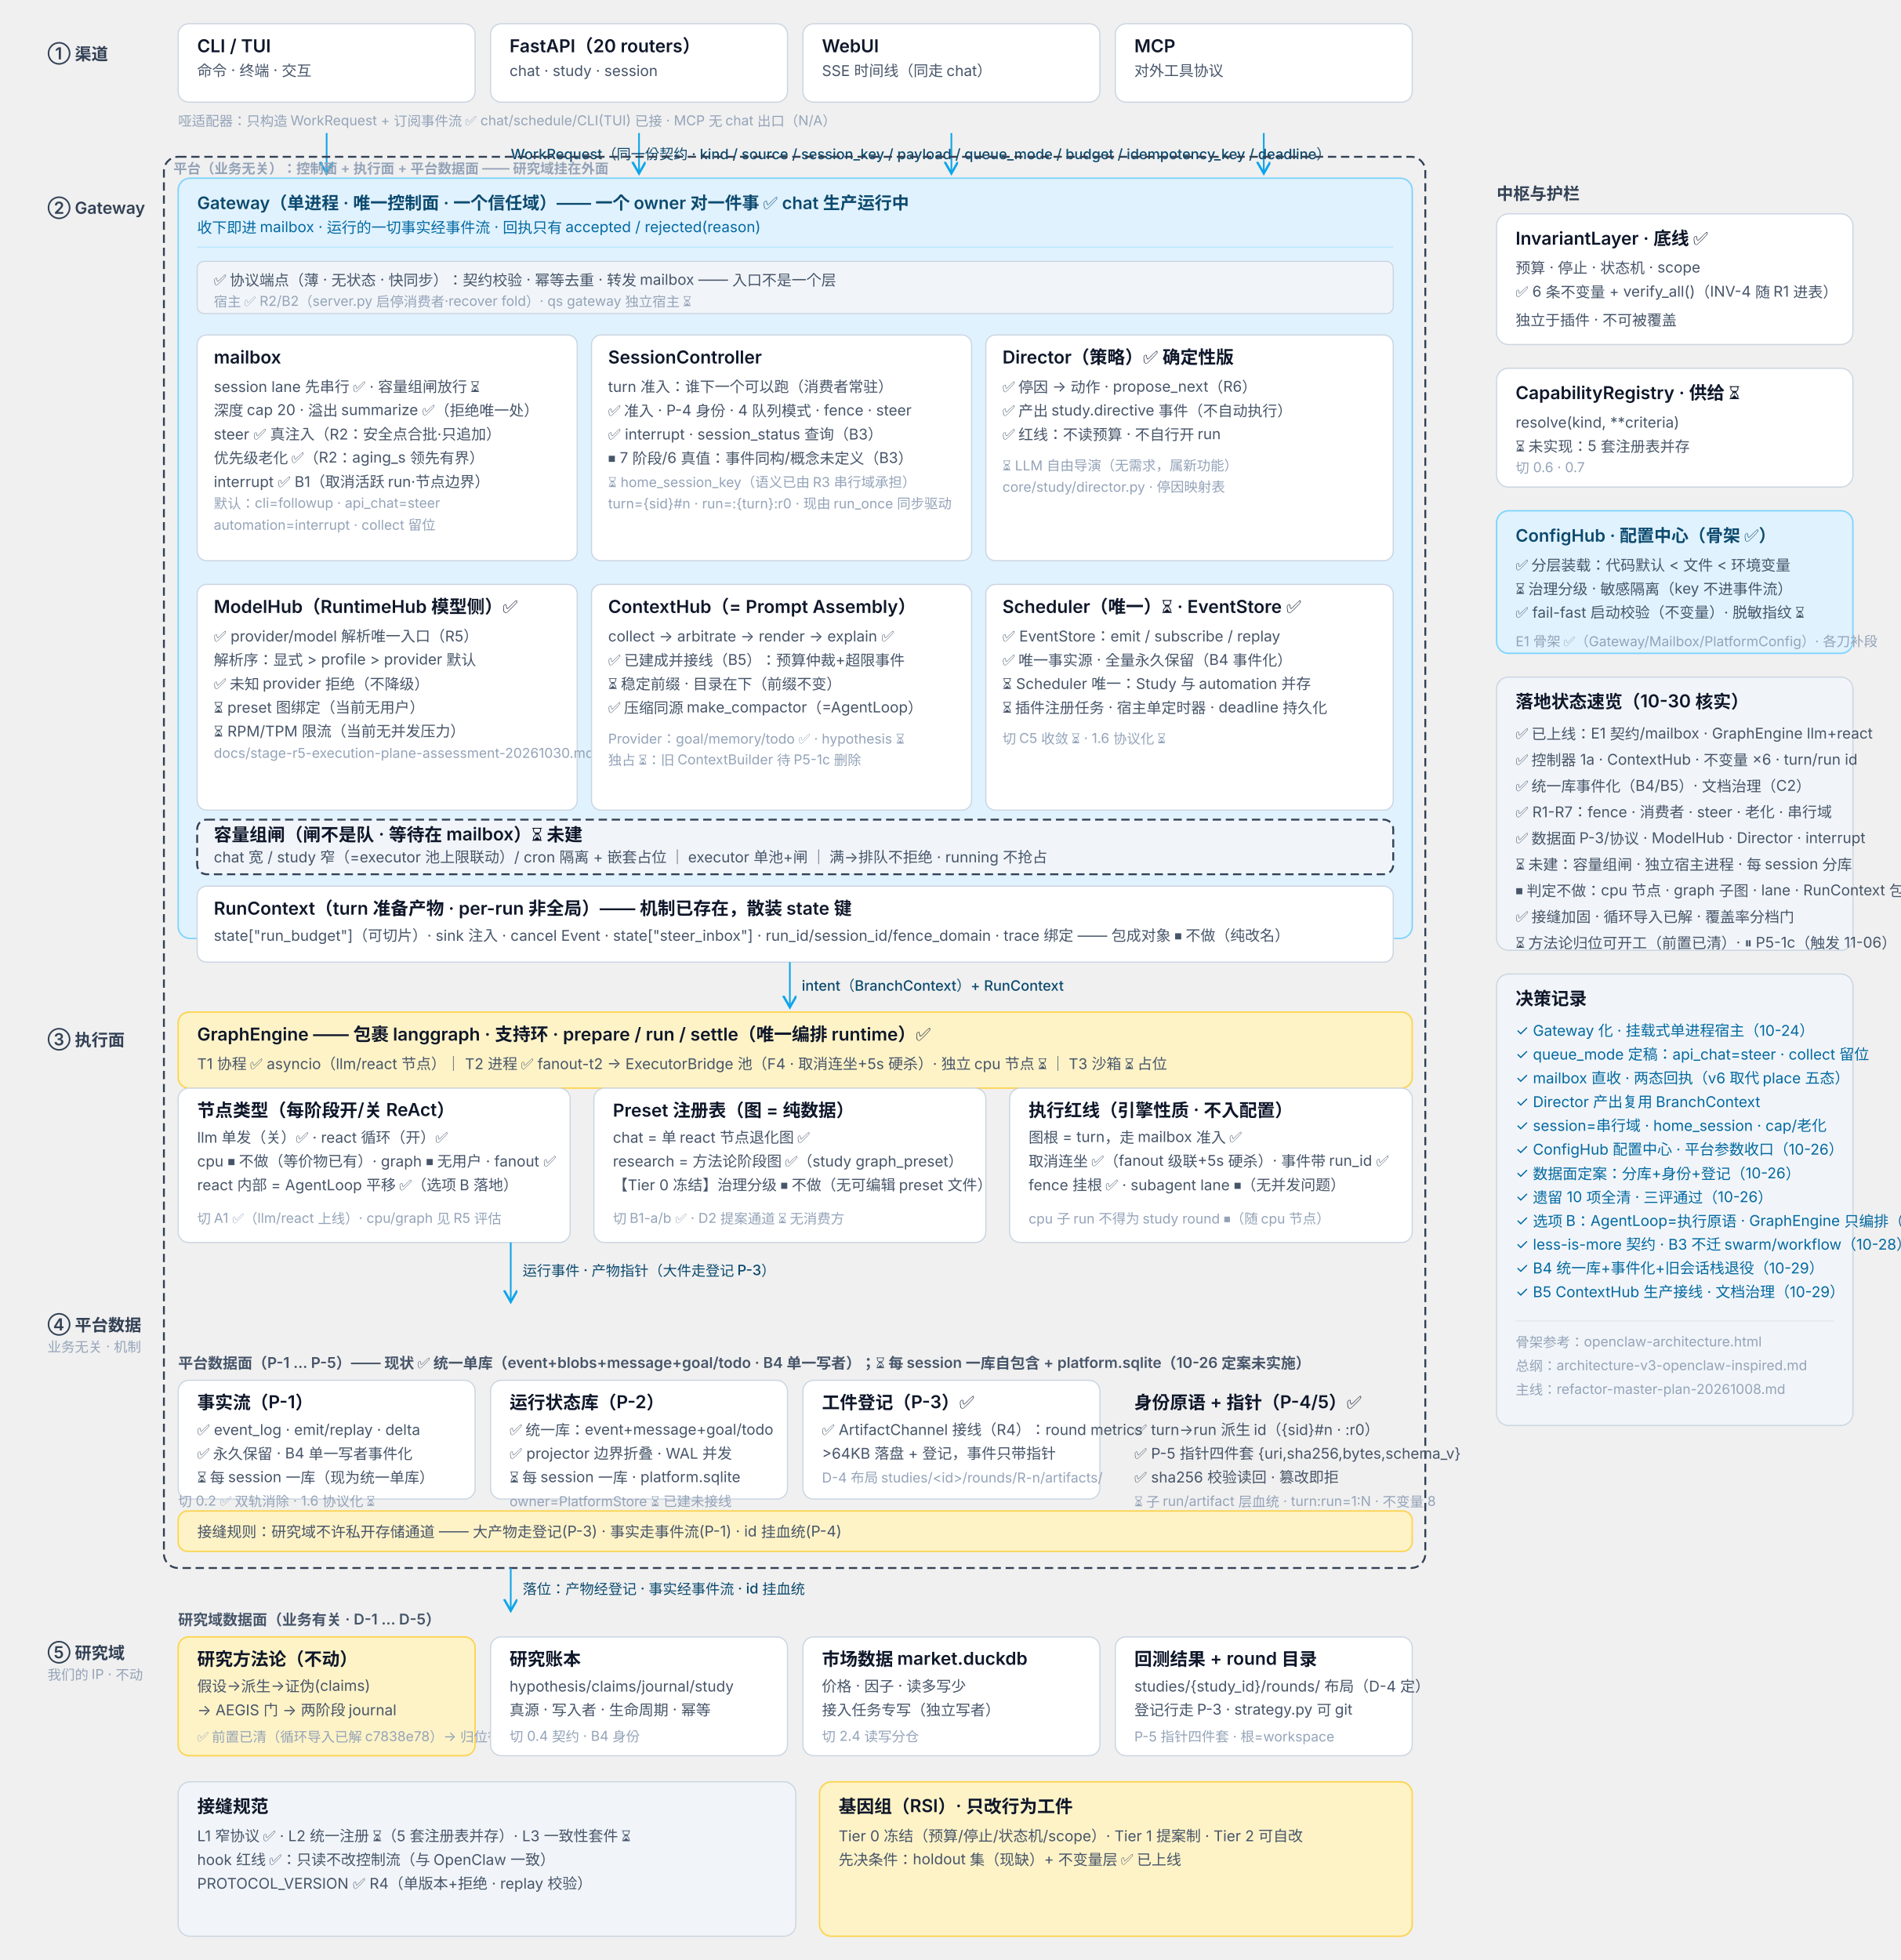
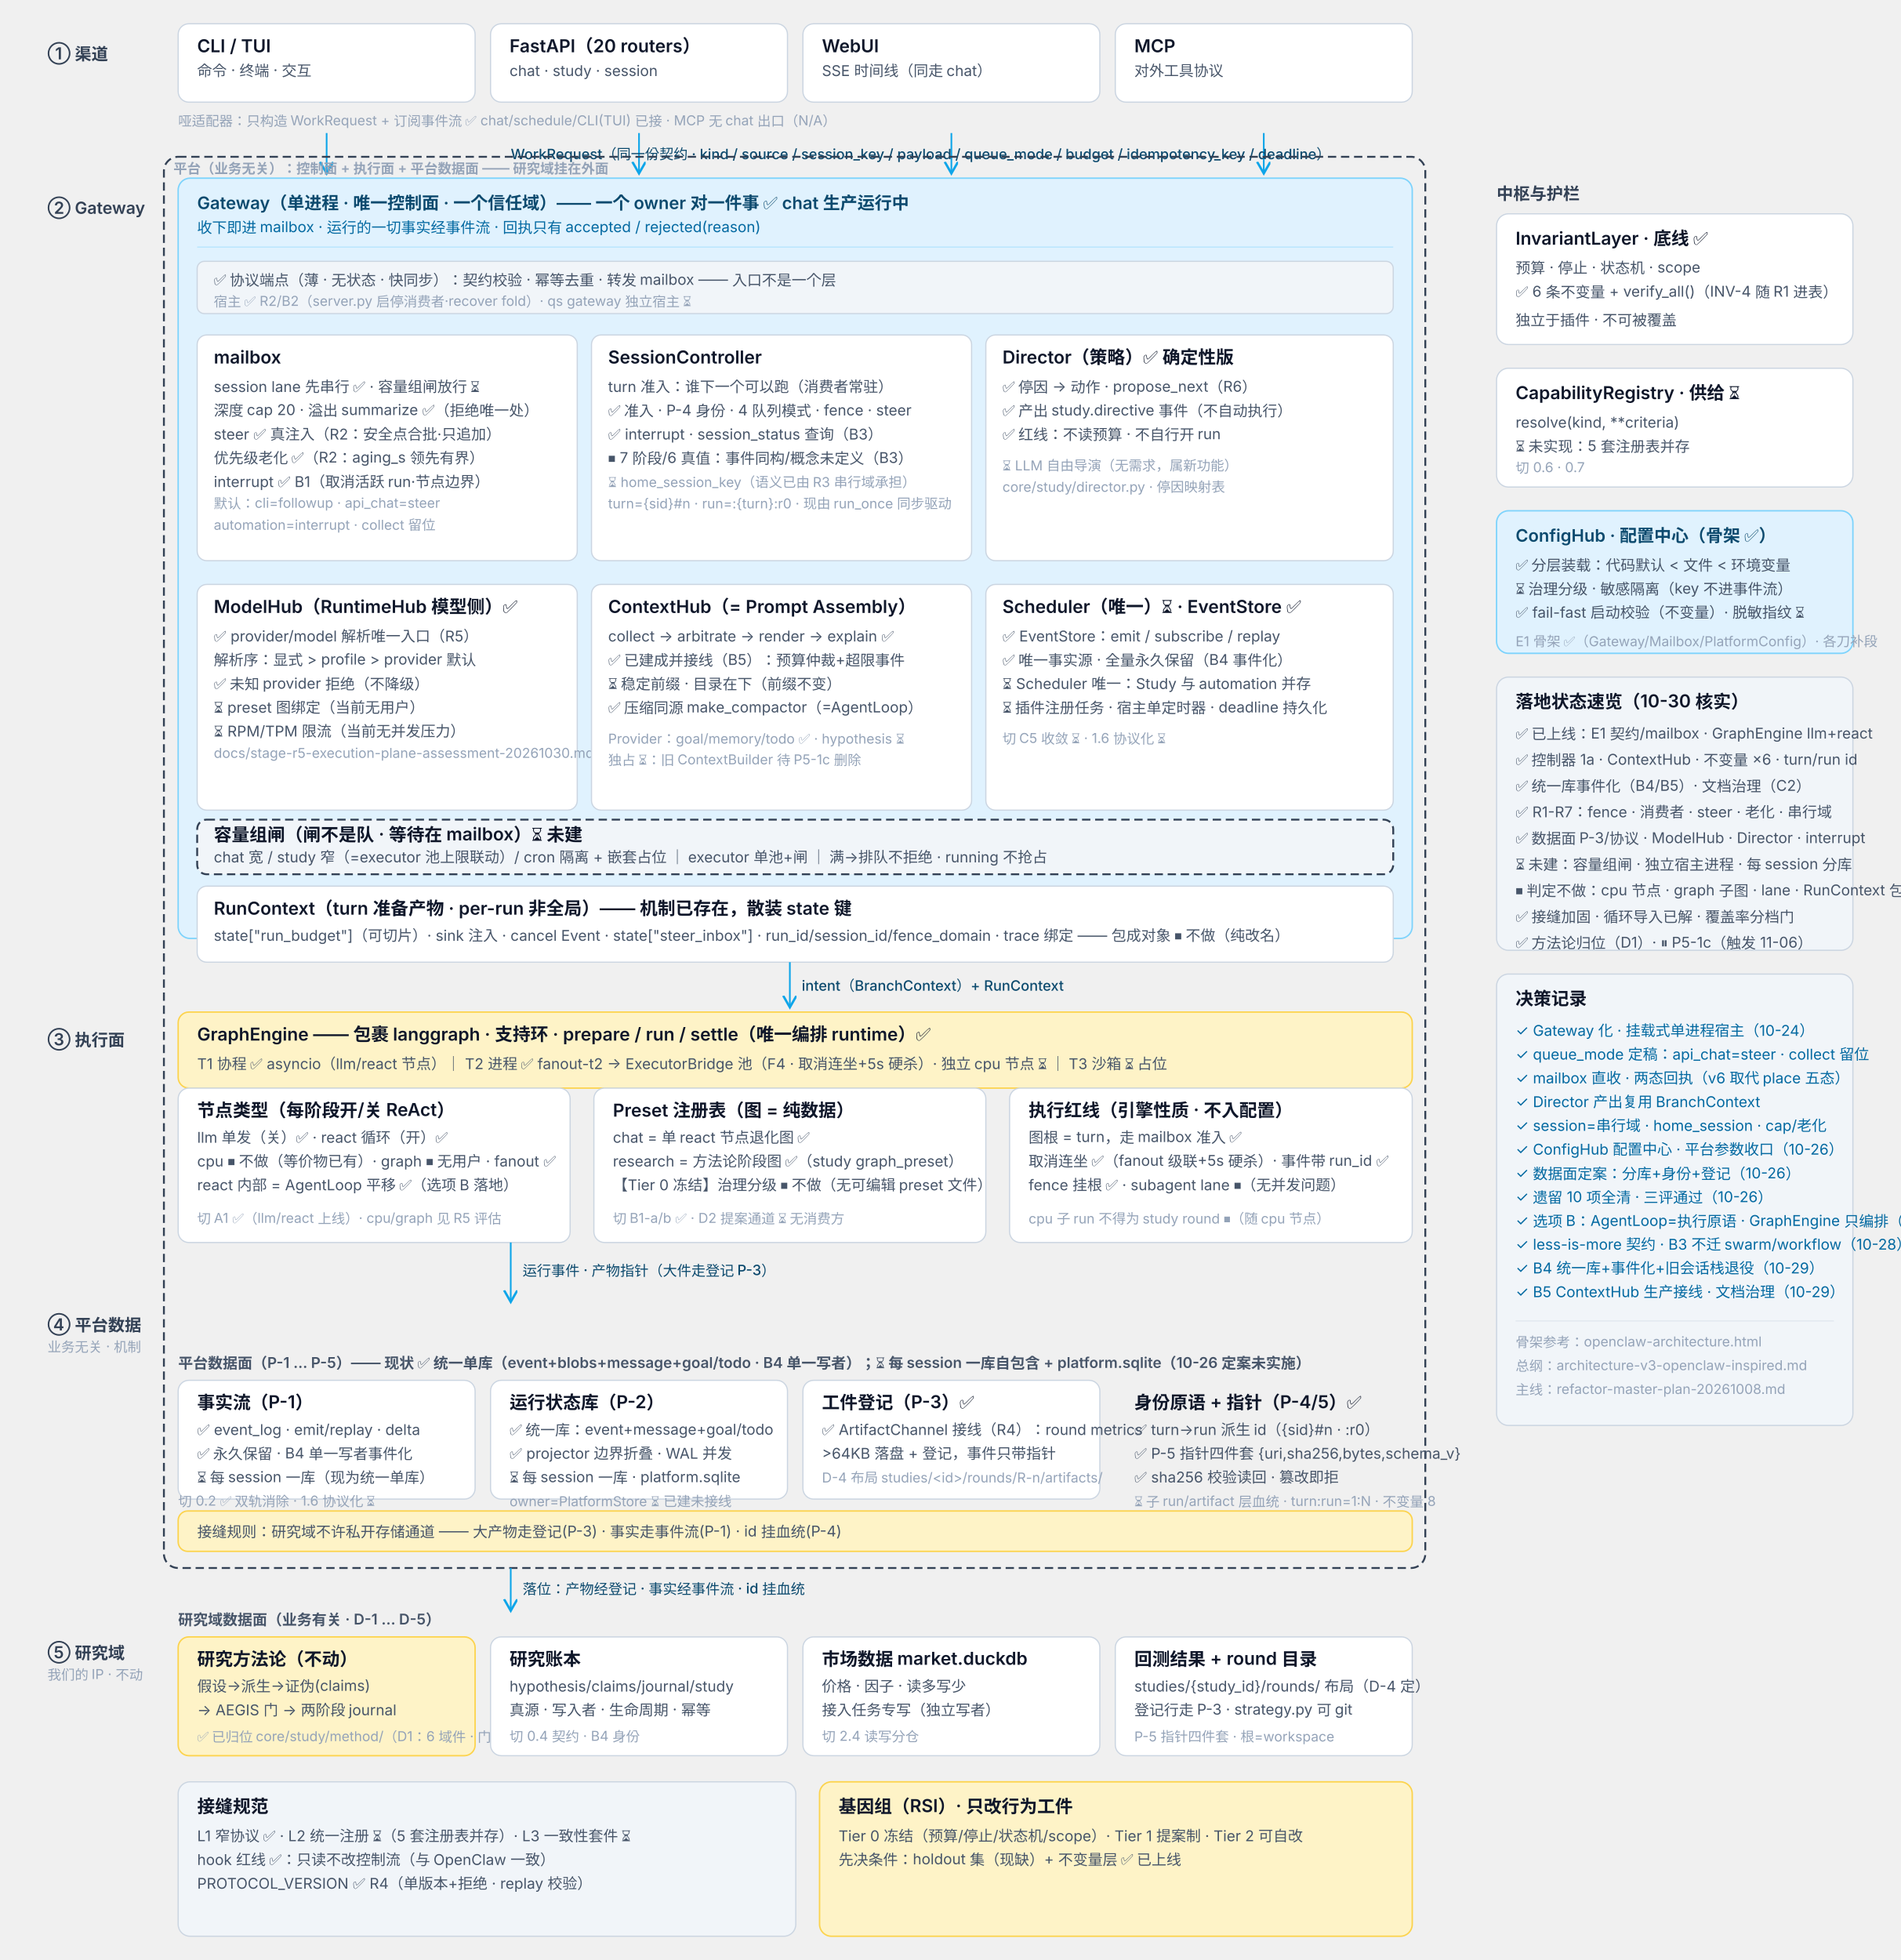
<svg xmlns="http://www.w3.org/2000/svg" viewBox="0 0 1600 1650" width="1600" height="1650" font-family="-apple-system, 'PingFang SC', 'Microsoft YaHei', sans-serif">
  <style>
    .lyr{font-size:14px;font-weight:600;fill:#334155}
    .bt{font-size:15px;font-weight:600;fill:#0f172a}
    .st{font-size:12.5px;fill:#475569}
    .sm{font-size:11.5px;fill:#94a3b8}
    .hub{font-size:14.5px;font-weight:600;fill:#0c4a6e}
    .hq{font-size:12.5px;fill:#0369a1}
    .flow-lbl{font-size:12px;font-weight:500;fill:#0c4a6e}
    .box{fill:#fff;stroke:#cbd5e1;stroke-width:1}
    .boxb{fill:#e0f2fe;stroke:#7dd3fc;stroke-width:1.2}
    .boxa{fill:#fef3c7;stroke:#fcd34d;stroke-width:1.2}
    .boxd{fill:#f1f5f9;stroke:#334155;stroke-width:1.6;stroke-dasharray:7 4}
    .boxg{fill:#f1f5f9;stroke:#cbd5e1;stroke-width:1}
    .arb{stroke:#0ea5e9;stroke-width:1.4;fill:none;marker-end:url(#a2)}
  </style>
  <defs>
    <marker id="a2" markerWidth="9" markerHeight="9" refX="7" refY="4" orient="auto">
      <path d="M0,0 L7,4 L0,8" fill="none" stroke="#0ea5e9" stroke-width="1.4" />
    </marker>
  </defs>
  <text x="40" y="50" class="lyr">① 渠道</text>
  <rect x="150" y="20" width="250" height="66" rx="9" class="box" />
  <text x="166" y="44" class="bt">CLI / TUI</text>
  <text x="166" y="64" class="st">命令 · 终端 · 交互</text>
  <rect x="413" y="20" width="250" height="66" rx="9" class="box" />
  <text x="429" y="44" class="bt">FastAPI（20 routers）</text>
  <text x="429" y="64" class="st">chat · study · session</text>
  <rect x="676" y="20" width="250" height="66" rx="9" class="box" />
  <text x="692" y="44" class="bt">WebUI</text>
  <text x="692" y="64" class="st">SSE 时间线（同走 chat）</text>
  <rect x="939" y="20" width="250" height="66" rx="9" class="box" />
  <text x="955" y="44" class="bt">MCP</text>
  <text x="955" y="64" class="st">对外工具协议</text>
  <text x="150" y="106" class="sm">哑适配器：只构造 WorkRequest + 订阅事件流 ✅ chat/schedule/CLI(TUI) 已接 · MCP 无 chat 出口（N/A）</text>
  <line x1="275" y1="112" x2="275" y2="146" class="arb" />
  <line x1="538" y1="112" x2="538" y2="146" class="arb" />
  <line x1="801" y1="112" x2="801" y2="146" class="arb" />
  <line x1="1064" y1="112" x2="1064" y2="146" class="arb" />
  <text x="430" y="134" class="flow-lbl">WorkRequest（同一份契约 · kind / source / session_key / payload / queue_mode / budget / idempotency_key / deadline）</text>
  <rect x="138" y="132" width="1062" height="1188" rx="12" class="boxd" style="fill:none" />
  <text x="146" y="146" class="sm" style="font-weight:600">平台（业务无关）：控制面 + 执行面 + 平台数据面 —— 研究域挂在外面</text>
  <text x="40" y="180" class="lyr">② Gateway</text>
  <rect x="150" y="150" width="1039" height="640" rx="10" class="boxb" />
  <text x="166" y="176" class="hub">Gateway（单进程 · 唯一控制面 · 一个信任域）—— 一个 owner 对一件事 ✅ chat 生产运行中</text>
  <text x="166" y="196" class="hq">收下即进 mailbox · 运行的一切事实经事件流 · 回执只有 accepted / rejected(reason)</text>
  <line x1="166" y1="208" x2="1173" y2="208" stroke="#bae6fd" />
  <rect x="166" y="220" width="1007" height="44" rx="6" class="boxg" />
  <text x="180" y="240" class="st">✅ 协议端点（薄 · 无状态 · 快同步）：契约校验 · 幂等去重 · 转发 mailbox —— 入口不是一个层</text>
  <text x="180" y="258" class="sm">宿主 ✅ R2/B2（server.py 启停消费者·recover fold）· qs gateway 独立宿主 ⏳</text>
  <rect x="166" y="282" width="320" height="190" rx="8" class="box" />
  <text x="180" y="306" class="bt">mailbox</text>
  <text x="180" y="330" class="st">session lane 先串行 ✅ · 容量组闸放行 ⏳</text>
  <text x="180" y="350" class="st">深度 cap 20 · 溢出 summarize ✅（拒绝唯一处）</text>
  <text x="180" y="370" class="st">steer ✅ 真注入（R2：安全点合批·只追加）</text>
  <text x="180" y="390" class="st">优先级老化 ✅（R2：aging_s 领先有界）</text>
  <text x="180" y="410" class="st">interrupt ✅ B1（取消活跃 run·节点边界）</text>
  <text x="180" y="428" class="sm">默认：cli=followup · api_chat=steer</text>
  <text x="180" y="446" class="sm">automation=interrupt · collect 留位</text>
  <rect x="498" y="282" width="320" height="190" rx="8" class="box" />
  <text x="512" y="306" class="bt">SessionController</text>
  <text x="512" y="330" class="st">turn 准入：谁下一个可以跑（消费者常驻）</text>
  <text x="512" y="350" class="st">✅ 准入 · P-4 身份 · 4 队列模式 · fence · steer</text>
  <text x="512" y="370" class="st">✅ interrupt · session_status 查询（B3）</text>
  <text x="512" y="390" class="st">⏹ 7 阶段/6 真值：事件同构/概念未定义（B3）</text>
  <text x="512" y="410" class="sm">⏳ home_session_key（语义已由 R3 串行域承担）</text>
  <text x="512" y="428" class="sm">turn={sid}#n · run=:{turn}:r0 · 现由 run_once 同步驱动</text>
  <rect x="830" y="282" width="343" height="190" rx="8" class="box" />
  <text x="844" y="306" class="bt">Director（策略）✅ 确定性版</text>
  <text x="844" y="330" class="st">✅ 停因 → 动作 · propose_next（R6）</text>
  <text x="844" y="350" class="st">✅ 产出 study.directive 事件（不自动执行）</text>
  <text x="844" y="370" class="st">✅ 红线：不读预算 · 不自行开 run</text>
  <text x="844" y="396" class="sm">⏳ LLM 自由导演（无需求，属新功能）</text>
  <text x="844" y="414" class="sm">core/study/director.py · 停因映射表</text>
  <rect x="166" y="492" width="320" height="190" rx="8" class="box" />
  <text x="180" y="516" class="bt">ModelHub（RuntimeHub 模型侧）✅</text>
  <text x="180" y="540" class="st">✅ provider/model 解析唯一入口（R5）</text>
  <text x="180" y="560" class="st">解析序：显式 &gt; profile &gt; provider 默认</text>
  <text x="180" y="580" class="st">✅ 未知 provider 拒绝（不降级）</text>
  <text x="180" y="600" class="st">⏳ preset 图绑定（当前无用户）</text>
  <text x="180" y="620" class="st">⏳ RPM/TPM 限流（当前无并发压力）</text>
  <text x="180" y="638" class="sm">docs/stage-r5-execution-plane-assessment-20261030.md</text>
  <rect x="498" y="492" width="320" height="190" rx="8" class="box" />
  <text x="512" y="516" class="bt">ContextHub（= Prompt Assembly）</text>
  <text x="512" y="540" class="st">collect → arbitrate → render → explain ✅</text>
  <text x="512" y="560" class="st">✅ 已建成并接线（B5）：预算仲裁+超限事件</text>
  <text x="512" y="580" class="st">⏳ 稳定前缀 · 目录在下（前缀不变）</text>
  <text x="512" y="600" class="st">✅ 压缩同源 make_compactor（=AgentLoop）</text>
  <text x="512" y="626" class="sm">Provider：goal/memory/todo ✅ · hypothesis ⏳</text>
  <text x="512" y="644" class="sm">独占 ⏳：旧 ContextBuilder 待 P5-1c 删除</text>
  <rect x="830" y="492" width="343" height="190" rx="8" class="box" />
  <text x="844" y="516" class="bt">Scheduler（唯一）⏳ · EventStore ✅</text>
  <text x="844" y="540" class="st">✅ EventStore：emit / subscribe / replay</text>
  <text x="844" y="560" class="st">✅ 唯一事实源 · 全量永久保留（B4 事件化）</text>
  <text x="844" y="580" class="st">⏳ Scheduler 唯一：Study 与 automation 并存</text>
  <text x="844" y="600" class="st">⏳ 插件注册任务 · 宿主单定时器 · deadline 持久化</text>
  <text x="844" y="626" class="sm">切 C5 收敛 ⏳ · 1.6 协议化 ⏳</text>
  <rect x="166" y="746" width="1007" height="64" rx="8" class="box" />
  <text x="180" y="770" class="bt">RunContext（turn 准备产物 · per-run 非全局）—— 机制已存在，散装 state 键</text>
  <text x="180" y="792" class="st">state["run_budget"]（可切片）· sink 注入 · cancel Event · state["steer_inbox"] · run_id/session_id/fence_domain · trace 绑定 —— 包成对象 ⏹ 不做（纯改名）</text>
  <rect x="166" y="690" width="1007" height="46" rx="8" class="boxd" />
  <text x="180" y="708" class="bt">容量组闸（闸不是队 · 等待在 mailbox）⏳ 未建</text>
  <text x="180" y="726" class="st">chat 宽 / study 窄（=executor 池上限联动）/ cron 隔离 + 嵌套占位 ｜ executor 单池+闸 ｜ 满→排队不拒绝 · running 不抢占</text>
  <line x1="665" y1="810" x2="665" y2="848" class="arb" />
  <text x="675" y="834" class="flow-lbl">intent（BranchContext）+ RunContext</text>
  <text x="40" y="880" class="lyr">③ 执行面</text>
  <rect x="150" y="852" width="1039" height="64" rx="9" class="boxa" />
  <text x="166" y="876" class="bt">GraphEngine —— 包裹 langgraph · 支持环 · prepare / run / settle（唯一编排 runtime）✅</text>
  <text x="166" y="900" class="st">T1 协程 ✅ asyncio（llm/react 节点）｜ T2 进程 ✅ fanout-t2 → ExecutorBridge 池（F4 · 取消连坐+5s 硬杀）· 独立 cpu 节点 ⏳ ｜ T3 沙箱 ⏳ 占位</text>
  <rect x="150" y="916" width="330" height="130" rx="9" class="box" />
  <text x="166" y="940" class="bt">节点类型（每阶段开/关 ReAct）</text>
  <text x="166" y="962" class="st">llm 单发（关）✅ · react 循环（开）✅</text>
  <text x="166" y="982" class="st">cpu ⏹ 不做（等价物已有）· graph ⏹ 无用户 · fanout ✅</text>
  <text x="166" y="1002" class="st">react 内部 = AgentLoop 平移 ✅（选项 B 落地）</text>
  <text x="166" y="1030" class="sm">切 A1 ✅（llm/react 上线）· cpu/graph 见 R5 评估</text>
  <rect x="500" y="916" width="330" height="130" rx="9" class="box" />
  <text x="516" y="940" class="bt">Preset 注册表（图 = 纯数据）</text>
  <text x="516" y="962" class="st">chat = 单 react 节点退化图 ✅</text>
  <text x="516" y="982" class="st">research = 方法论阶段图 ✅（study graph_preset）</text>
  <text x="516" y="1002" class="st">【Tier 0 冻结】治理分级 ⏹ 不做（无可编辑 preset 文件）</text>
  <text x="516" y="1030" class="sm">切 B1-a/b ✅ · D2 提案通道 ⏳ 无消费方</text>
  <rect x="850" y="916" width="339" height="130" rx="9" class="box" />
  <text x="866" y="940" class="bt">执行红线（引擎性质 · 不入配置）</text>
  <text x="866" y="962" class="st">图根 = turn，走 mailbox 准入 ✅</text>
  <text x="866" y="982" class="st">取消连坐 ✅（fanout 级联+5s 硬杀）· 事件带 run_id ✅</text>
  <text x="866" y="1002" class="st">fence 挂根 ✅ · subagent lane ⏹（无并发问题）</text>
  <text x="866" y="1030" class="sm">cpu 子 run 不得为 study round ⏹（随 cpu 节点）</text>
  <line x1="430" y1="1046" x2="430" y2="1096" class="arb" />
  <text x="440" y="1074" class="flow-lbl">运行事件 · 产物指针（大件走登记 P-3）</text>
  <text x="40" y="1120" class="lyr">④ 平台数据</text>
  <text x="40" y="1138" class="sm">业务无关 · 机制</text>
  <text x="150" y="1152" class="st" style="font-weight:600">平台数据面（P-1 … P-5）—— 现状 ✅ 统一单库（event+blobs+message+goal/todo · B4 单一写者）；⏳ 每 session 一库自包含 + platform.sqlite（10-26 定案未实施）</text>
  <rect x="150" y="1162" width="250" height="100" rx="9" class="box" />
  <text x="166" y="1186" class="bt">事实流（P-1）</text>
  <text x="166" y="1208" class="st">✅ event_log · emit/replay · delta</text>
  <text x="166" y="1228" class="st">✅ 永久保留 · B4 单一写者事件化</text>
  <text x="166" y="1248" class="st">⏳ 每 session 一库（现为统一单库）</text>
  <text x="150" y="1268" class="sm">切 0.2 ✅ 双轨消除 · 1.6 协议化 ⏳</text>
  <rect x="413" y="1162" width="250" height="100" rx="9" class="box" />
  <text x="429" y="1186" class="bt">运行状态库（P-2）</text>
  <text x="429" y="1208" class="st">✅ 统一库：event+message+goal/todo</text>
  <text x="429" y="1228" class="st">✅ projector 边界折叠 · WAL 并发</text>
  <text x="429" y="1248" class="st">⏳ 每 session 一库 · platform.sqlite</text>
  <text x="429" y="1268" class="sm">owner=PlatformStore ⏳ 已建未接线</text>
  <rect x="676" y="1162" width="250" height="100" rx="9" class="box" />
  <text x="692" y="1186" class="bt">工件登记（P-3）✅</text>
  <text x="692" y="1208" class="st">✅ ArtifactChannel 接线（R4）：round metrics</text>
  <text x="692" y="1228" class="st">&gt;64KB 落盘 + 登记，事件只带指针</text>
  <text x="692" y="1248" class="sm">D-4 布局 studies/&lt;id&gt;/rounds/R-n/artifacts/</text>
  <text x="955" y="1186" class="bt">身份原语 + 指针（P-4/5）✅</text>
  <text x="955" y="1208" class="st">✅ turn→run 派生 id（{sid}#n · :r0）</text>
  <text x="955" y="1228" class="st">✅ P-5 指针四件套 {uri,sha256,bytes,schema_v}</text>
  <text x="955" y="1248" class="st">✅ sha256 校验读回 · 篡改即拒</text>
  <text x="955" y="1268" class="sm">⏳ 子 run/artifact 层血统 · turn:run=1:N · 不变量 8</text>
  <rect x="150" y="1272" width="1039" height="34" rx="8" class="boxa" />
  <text x="166" y="1294" class="st">接缝规则：研究域不许私开存储通道 —— 大产物走登记(P-3) · 事实走事件流(P-1) · id 挂血统(P-4)</text>
  <line x1="430" y1="1320" x2="430" y2="1356" class="arb" />
  <text x="440" y="1342" class="flow-lbl">落位：产物经登记 · 事实经事件流 · id 挂血统</text>
  <text x="40" y="1396" class="lyr">⑤ 研究域</text>
  <text x="40" y="1414" class="sm">我们的 IP · 不动</text>
  <text x="150" y="1368" class="st" style="font-weight:600">研究域数据面（业务有关 · D-1 … D-5）</text>
  <rect x="150" y="1378" width="250" height="100" rx="9" class="boxa" />
  <text x="166" y="1402" class="bt">研究方法论（不动）</text>
  <text x="166" y="1424" class="st">假设→派生→证伪(claims)</text>
  <text x="166" y="1444" class="st">→ AEGIS 门 → 两阶段 journal</text>
-   <text x="166" y="1466" class="sm">✅ 前置已清（循环导入已解 c7838e78）→ 归位待做（阶段 D1）</text>
+   <text x="166" y="1466" class="sm">✅ 已归位 core/study/method/（D1：6 域件 · 门禁禁 method→engine）</text>
  <rect x="413" y="1378" width="250" height="100" rx="9" class="box" />
  <text x="429" y="1402" class="bt">研究账本</text>
  <text x="429" y="1424" class="st">hypothesis/claims/journal/study</text>
  <text x="429" y="1444" class="st">真源 · 写入者 · 生命周期 · 幂等</text>
  <text x="429" y="1466" class="sm">切 0.4 契约 · B4 身份</text>
  <rect x="676" y="1378" width="250" height="100" rx="9" class="box" />
  <text x="692" y="1402" class="bt">市场数据 market.duckdb</text>
  <text x="692" y="1424" class="st">价格 · 因子 · 读多写少</text>
  <text x="692" y="1444" class="st">接入任务专写（独立写者）</text>
  <text x="692" y="1466" class="sm">切 2.4 读写分仓</text>
  <rect x="939" y="1378" width="250" height="100" rx="9" class="box" />
  <text x="955" y="1402" class="bt">回测结果 + round 目录</text>
  <text x="955" y="1424" class="st">studies/{study_id}/rounds/ 布局（D-4 定）</text>
  <text x="955" y="1444" class="st">登记行走 P-3 · strategy.py 可 git</text>
  <text x="955" y="1466" class="sm">P-5 指针四件套 · 根=workspace</text>
  <rect x="150" y="1500" width="520" height="130" rx="10" class="boxg" />
  <text x="166" y="1526" class="bt">接缝规范</text>
  <text x="166" y="1550" class="st">L1 窄协议 ✅ · L2 统一注册 ⏳（5 套注册表并存）· L3 一致性套件 ⏳</text>
  <text x="166" y="1570" class="st">hook 红线 ✅：只读不改控制流（与 OpenClaw 一致）</text>
  <text x="166" y="1590" class="st">PROTOCOL_VERSION ✅ R4（单版本+拒绝 · replay 校验）</text>
  <rect x="690" y="1500" width="499" height="130" rx="10" class="boxa" />
  <text x="706" y="1526" class="bt">基因组（RSI）· 只改行为工件</text>
  <text x="706" y="1550" class="st">Tier 0 冻结（预算/停止/状态机/scope）· Tier 1 提案制 · Tier 2 可自改</text>
  <text x="706" y="1570" class="st">先决条件：holdout 集（现缺）+ 不变量层 ✅ 已上线</text>
  <text x="1260" y="168" class="lyr">中枢与护栏</text>
  <rect x="1260" y="180" width="300" height="110" rx="10" class="box" />
  <text x="1276" y="206" class="bt">InvariantLayer · 底线 ✅</text>
  <text x="1276" y="230" class="st">预算 · 停止 · 状态机 · scope</text>
  <text x="1276" y="250" class="st">✅ 6 条不变量 + verify_all()（INV-4 随 R1 进表）</text>
  <text x="1276" y="274" class="st">独立于插件 · 不可被覆盖</text>
  <rect x="1260" y="310" width="300" height="100" rx="10" class="box" />
  <text x="1276" y="336" class="bt">CapabilityRegistry · 供给 ⏳</text>
  <text x="1276" y="360" class="st">resolve(kind, **criteria)</text>
  <text x="1276" y="380" class="st">⏳ 未实现：5 套注册表并存</text>
  <text x="1276" y="398" class="sm">切 0.6 · 0.7</text>
  <rect x="1260" y="430" width="300" height="120" rx="10" class="boxb" />
  <text x="1276" y="456" class="hub">ConfigHub · 配置中心（骨架 ✅）</text>
  <text x="1276" y="480" class="st">✅ 分层装载：代码默认 &lt; 文件 &lt; 环境变量</text>
  <text x="1276" y="500" class="st">⏳ 治理分级 · 敏感隔离（key 不进事件流）</text>
  <text x="1276" y="520" class="st">✅ fail-fast 启动校验（不变量）· 脱敏指纹 ⏳</text>
  <text x="1276" y="544" class="sm">E1 骨架 ✅（Gateway/Mailbox/PlatformConfig）· 各刀补段</text>
  <rect x="1260" y="570" width="300" height="230" rx="10" class="boxg" />
  <text x="1276" y="596" class="bt">落地状态速览（10-30 核实）</text>
  <text x="1276" y="622" class="st">✅ 已上线：E1 契约/mailbox · GraphEngine llm+react</text>
  <text x="1276" y="644" class="st">✅ 控制器 1a · ContextHub · 不变量 ×6 · turn/run id</text>
  <text x="1276" y="666" class="st">✅ 统一库事件化（B4/B5）· 文档治理（C2）</text>
  <text x="1276" y="688" class="st">✅ R1-R7：fence · 消费者 · steer · 老化 · 串行域</text>
  <text x="1276" y="710" class="st">✅ 数据面 P-3/协议 · ModelHub · Director · interrupt</text>
  <text x="1276" y="732" class="st">⏳ 未建：容量组闸 · 独立宿主进程 · 每 session 分库</text>
  <text x="1276" y="754" class="st">⏹ 判定不做：cpu 节点 · graph 子图 · lane · RunContext 包</text>
  <text x="1276" y="776" class="st">✅ 接缝加固 · 循环导入已解 · 覆盖率分档门</text>
-   <text x="1276" y="798" class="st">⏳ 方法论归位可开工（前置已清）· ⏸ P5-1c（触发 11-06）</text>
+   <text x="1276" y="798" class="st">✅ 方法论归位（D1）· ⏸ P5-1c（触发 11-06）</text>
  <rect x="1260" y="820" width="300" height="380" rx="10" class="boxg" />
  <text x="1276" y="846" class="bt">决策记录</text>
  <text x="1276" y="872" class="st" style="fill:#0369a1">✓ Gateway 化 · 挂载式单进程宿主（10-24）</text>
  <text x="1276" y="892" class="st" style="fill:#0369a1">✓ queue_mode 定稿：api_chat=steer · collect 留位</text>
  <text x="1276" y="912" class="st" style="fill:#0369a1">✓ mailbox 直收 · 两态回执（v6 取代 place 五态）</text>
  <text x="1276" y="932" class="st" style="fill:#0369a1">✓ Director 产出复用 BranchContext</text>
  <text x="1276" y="952" class="st" style="fill:#0369a1">✓ session=串行域 · home_session · cap/老化</text>
  <text x="1276" y="972" class="st" style="fill:#0369a1">✓ ConfigHub 配置中心 · 平台参数收口（10-26）</text>
  <text x="1276" y="992" class="st" style="fill:#0369a1">✓ 数据面定案：分库+身份+登记（10-26）</text>
  <text x="1276" y="1012" class="st" style="fill:#0369a1">✓ 遗留 10 项全清 · 三评通过（10-26）</text>
  <text x="1276" y="1032" class="st" style="fill:#0369a1">✓ 选项 B：AgentLoop=执行原语 · GraphEngine 只编排（10-28）</text>
  <text x="1276" y="1052" class="st" style="fill:#0369a1">✓ less-is-more 契约 · B3 不迁 swarm/workflow（10-28）</text>
  <text x="1276" y="1072" class="st" style="fill:#0369a1">✓ B4 统一库+事件化+旧会话栈退役（10-29）</text>
  <text x="1276" y="1092" class="st" style="fill:#0369a1">✓ B5 ContextHub 生产接线 · 文档治理（10-29）</text>
  <line x1="1276" y1="1112" x2="1544" y2="1112" stroke="#e2e8f0" />
  <text x="1276" y="1134" class="sm">骨架参考：openclaw-architecture.html</text>
  <text x="1276" y="1154" class="sm">总纲：architecture-v3-openclaw-inspired.md</text>
  <text x="1276" y="1174" class="sm">主线：refactor-master-plan-20261008.md</text>
</svg>
